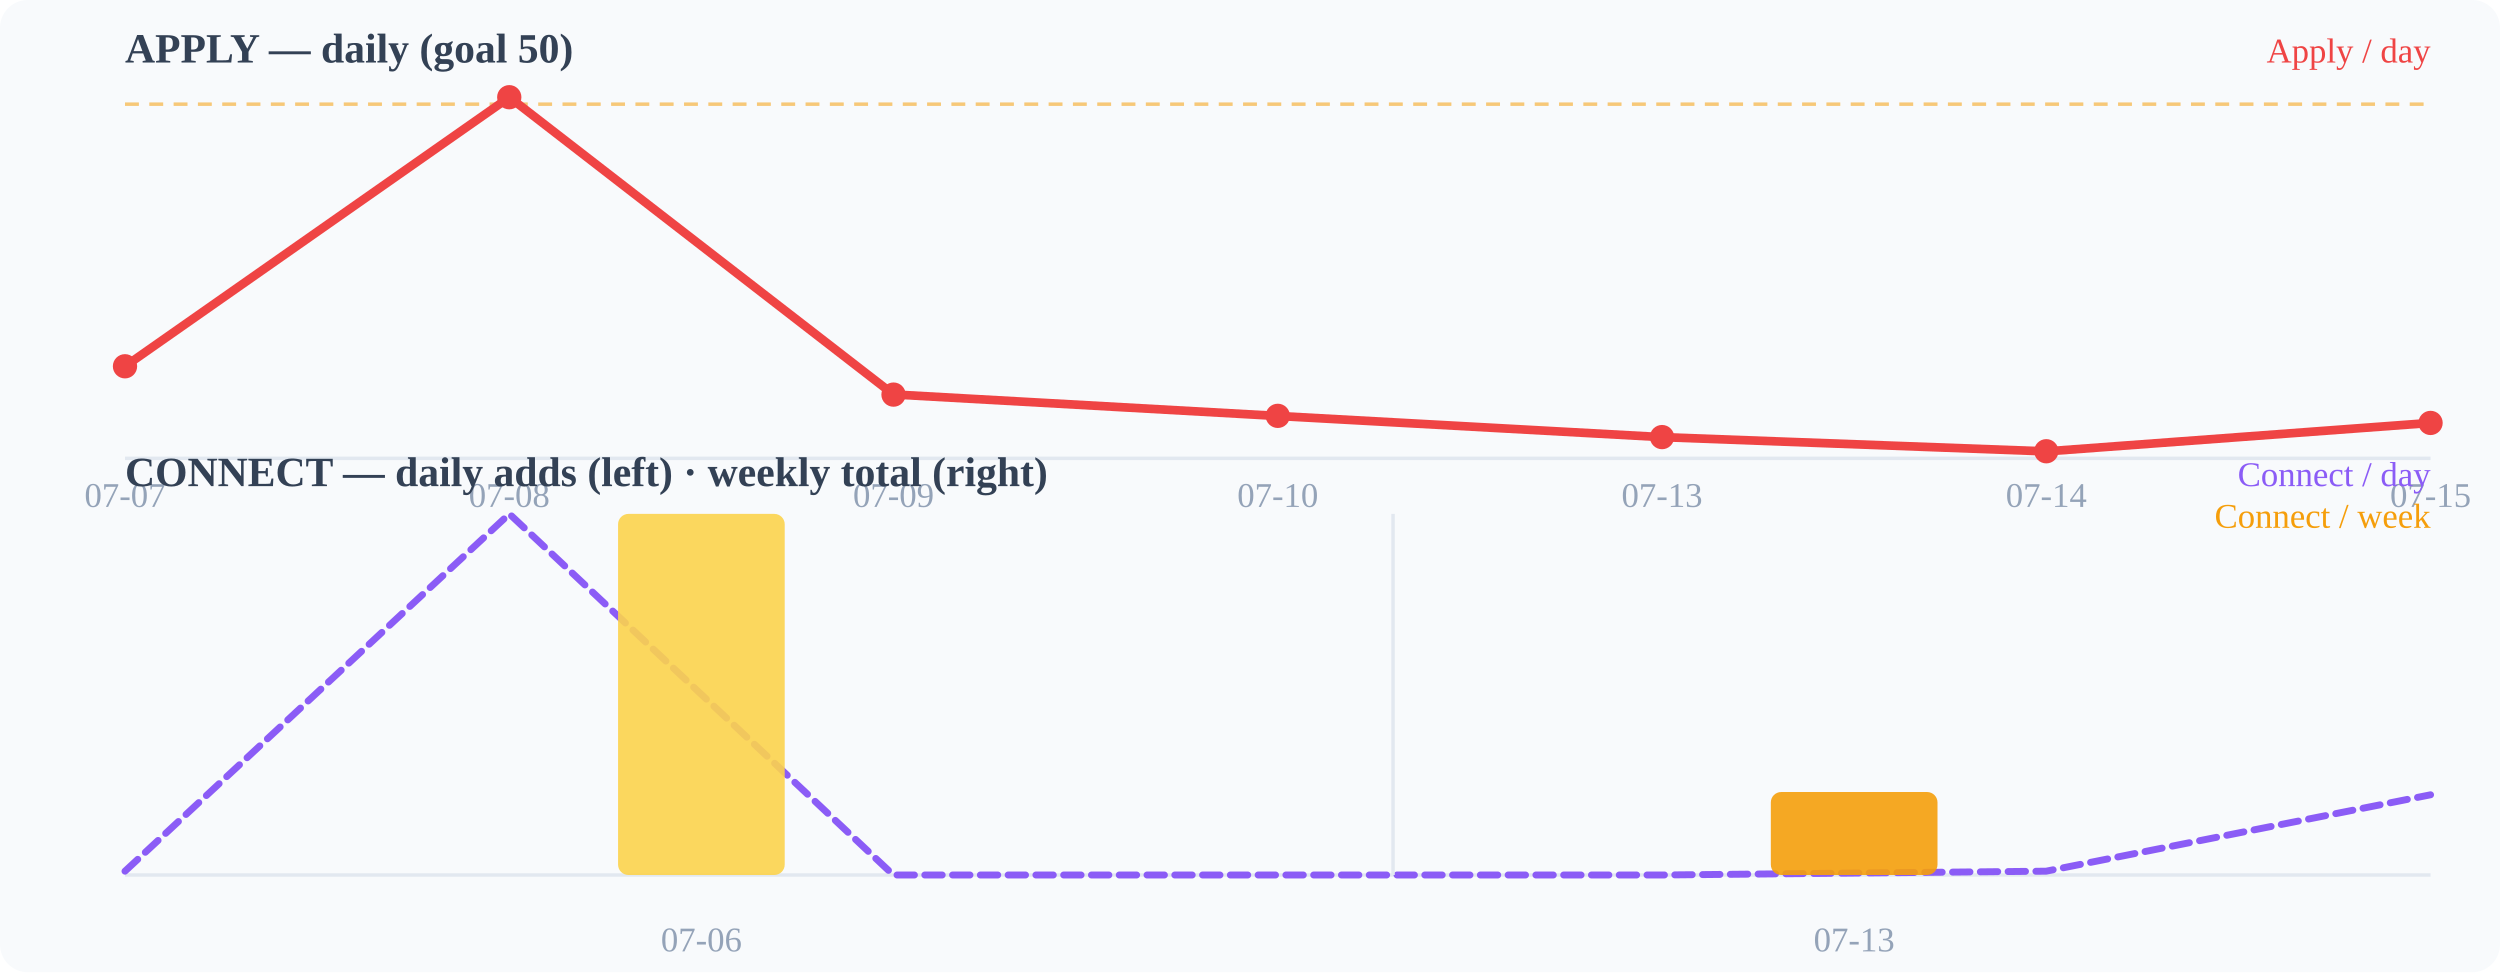
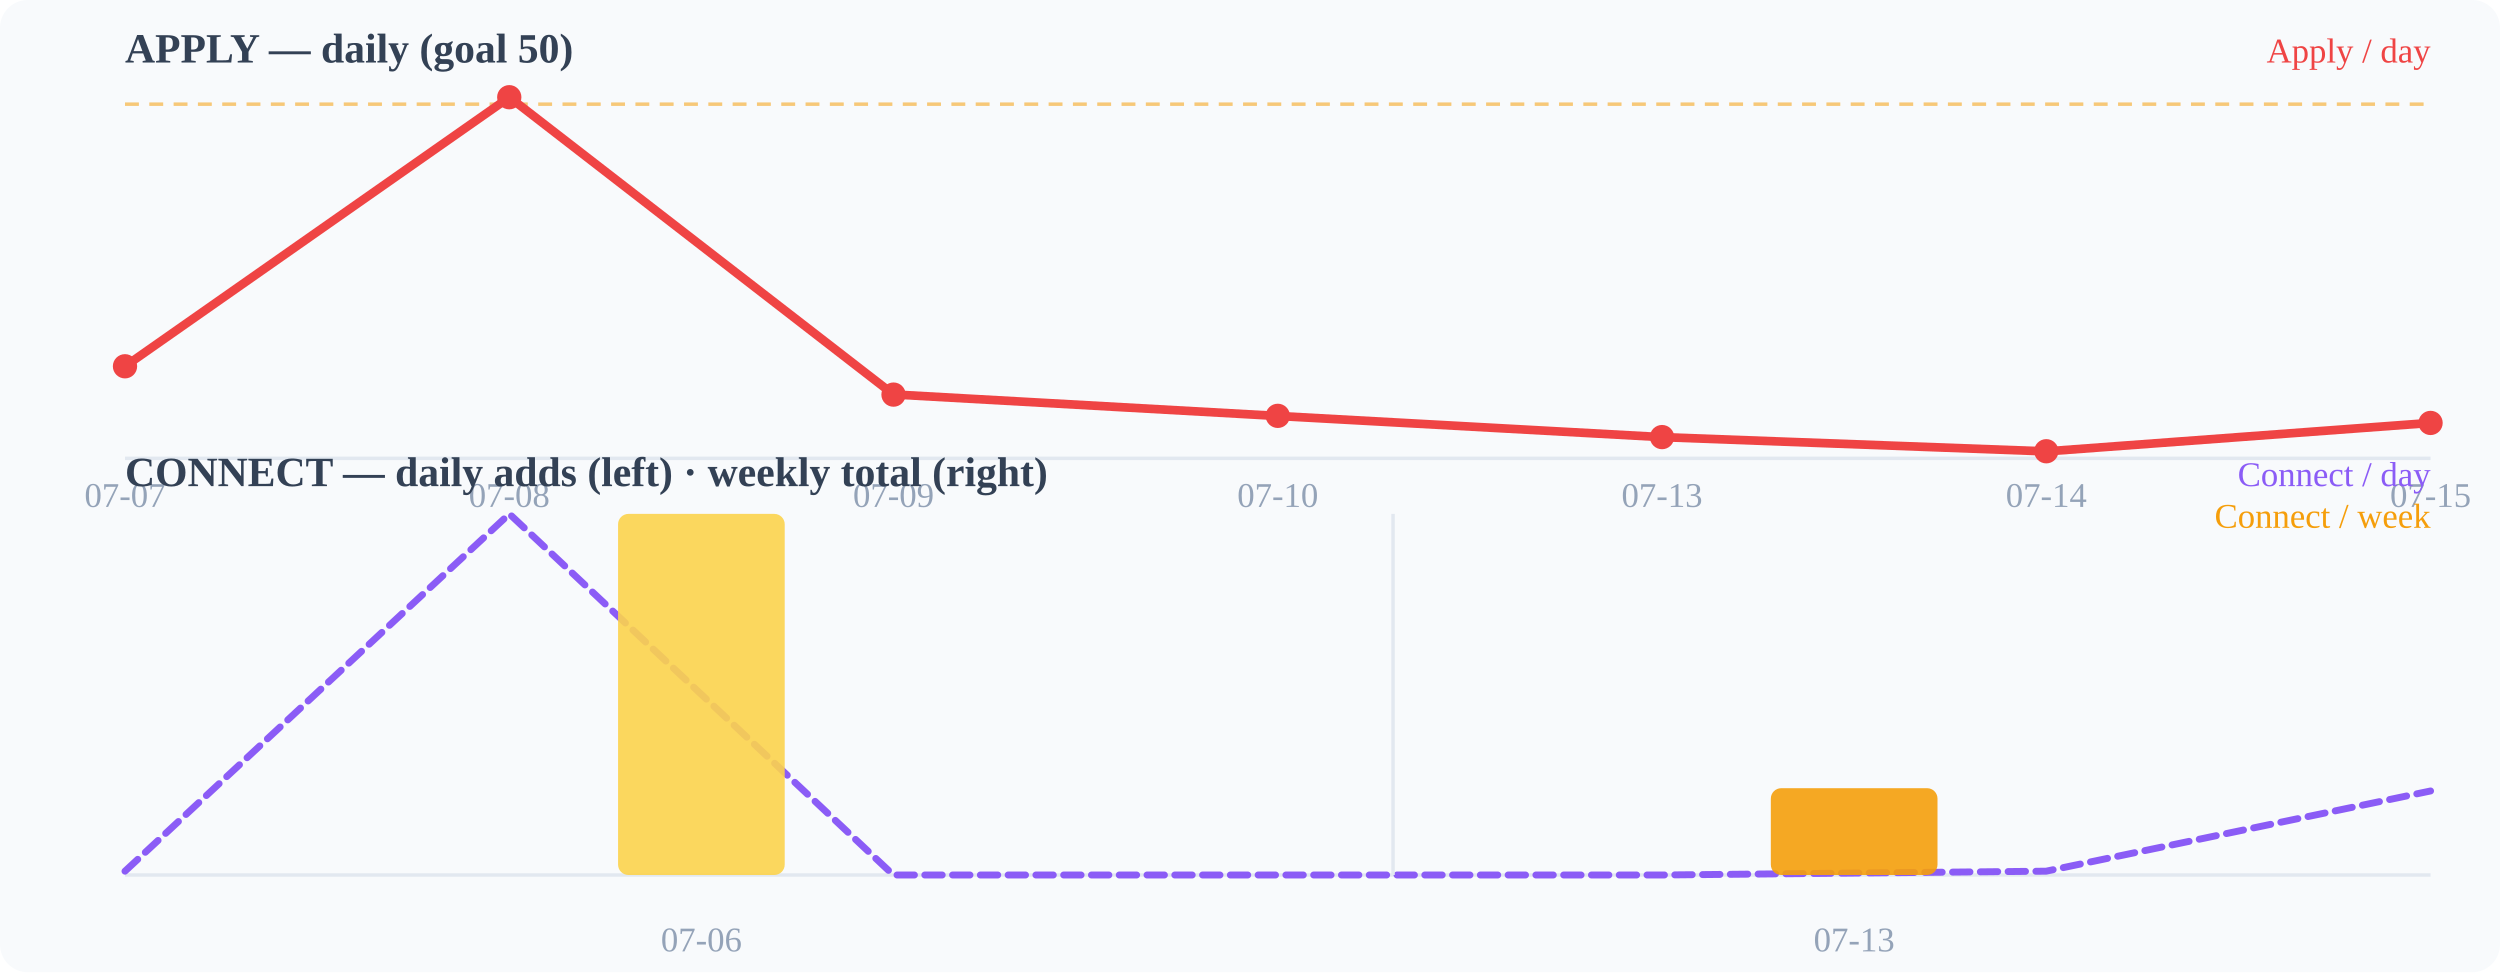
<svg xmlns="http://www.w3.org/2000/svg" width="720" height="280" viewBox="0 0 720 280">
  <rect width="720" height="280" fill="#f8fafc" rx="8" />
  <text x="36" y="18" font-size="12" font-weight="600" fill="#334155">APPLY — daily (goal 50)</text>
  <line x1="36" y1="132" x2="700" y2="132" stroke="#e2e8f0" stroke-width="1" />
  <line x1="36" y1="30.0" x2="700" y2="30.0" stroke="#f59e0b" stroke-width="1" stroke-dasharray="4 3" opacity="0.55" />
  <polyline points="36.0,105.5 146.7,28.0 257.3,113.6 368.0,119.8 478.7,125.9 589.3,130.0 700.0,121.8" fill="none" stroke="#ef4444" stroke-width="2.5" stroke-linecap="round" stroke-linejoin="round" />
  <circle cx="36" cy="105.49" r="3.5" fill="#ef4444" />
  <circle cx="146.667" cy="28" r="3.5" fill="#ef4444" />
  <circle cx="257.333" cy="113.647" r="3.5" fill="#ef4444" />
  <circle cx="368" cy="119.765" r="3.5" fill="#ef4444" />
  <circle cx="478.667" cy="125.882" r="3.5" fill="#ef4444" />
  <circle cx="589.333" cy="129.961" r="3.5" fill="#ef4444" />
  <circle cx="700" cy="121.804" r="3.5" fill="#ef4444" />
  <text x="36" y="146" font-size="10" fill="#94a3b8" text-anchor="middle">07-07</text>
  <text x="146.667" y="146" font-size="10" fill="#94a3b8" text-anchor="middle">07-08</text>
  <text x="257.333" y="146" font-size="10" fill="#94a3b8" text-anchor="middle">07-09</text>
  <text x="368" y="146" font-size="10" fill="#94a3b8" text-anchor="middle">07-10</text>
  <text x="478.667" y="146" font-size="10" fill="#94a3b8" text-anchor="middle">07-13</text>
  <text x="589.333" y="146" font-size="10" fill="#94a3b8" text-anchor="middle">07-14</text>
  <text x="700" y="146" font-size="10" fill="#94a3b8" text-anchor="middle">07-15</text>
  <text x="36" y="140" font-size="12" font-weight="600" fill="#334155">CONNECT — daily adds (left) · weekly total (right)</text>
  <line x1="36" y1="252" x2="700" y2="252" stroke="#e2e8f0" stroke-width="1" />
-   <polyline points="36.0,250.9 146.7,148.0 257.3,252.0 368.0,252.0 478.7,252.0 589.3,250.9 700.0,228.9" fill="none" stroke="#8b5cf6" stroke-width="2" stroke-linecap="round" stroke-linejoin="round" stroke-dasharray="5 3" />
+   <polyline points="36.0,250.9 146.7,148.0 257.3,252.0 368.0,252.0 478.7,252.0 589.3,250.9 700.0,227.8" fill="none" stroke="#8b5cf6" stroke-width="2" stroke-linecap="round" stroke-linejoin="round" stroke-dasharray="5 3" />
  <rect x="178.0" y="148.0" width="48" height="104.0" rx="3" fill="#fcd34d" opacity="0.9" />
-   <rect x="510.0" y="228.1" width="48" height="23.9" rx="3" fill="#f59e0b" opacity="0.9" />
+   <rect x="510.0" y="227.0" width="48" height="25.0" rx="3" fill="#f59e0b" opacity="0.9" />
  <line x1="401.2" y1="148" x2="401.2" y2="252" stroke="#e2e8f0" stroke-width="1" />
  <text x="202" y="274" font-size="10" fill="#94a3b8" text-anchor="middle">07-06</text>
  <text x="534" y="274" font-size="10" fill="#94a3b8" text-anchor="middle">07-13</text>
  <text x="700" y="18" font-size="10" fill="#ef4444" text-anchor="end">Apply / day</text>
  <text x="700" y="140" font-size="10" fill="#8b5cf6" text-anchor="end">Connect / day</text>
  <text x="700" y="152" font-size="10" fill="#f59e0b" text-anchor="end">Connect / week</text>
</svg>
